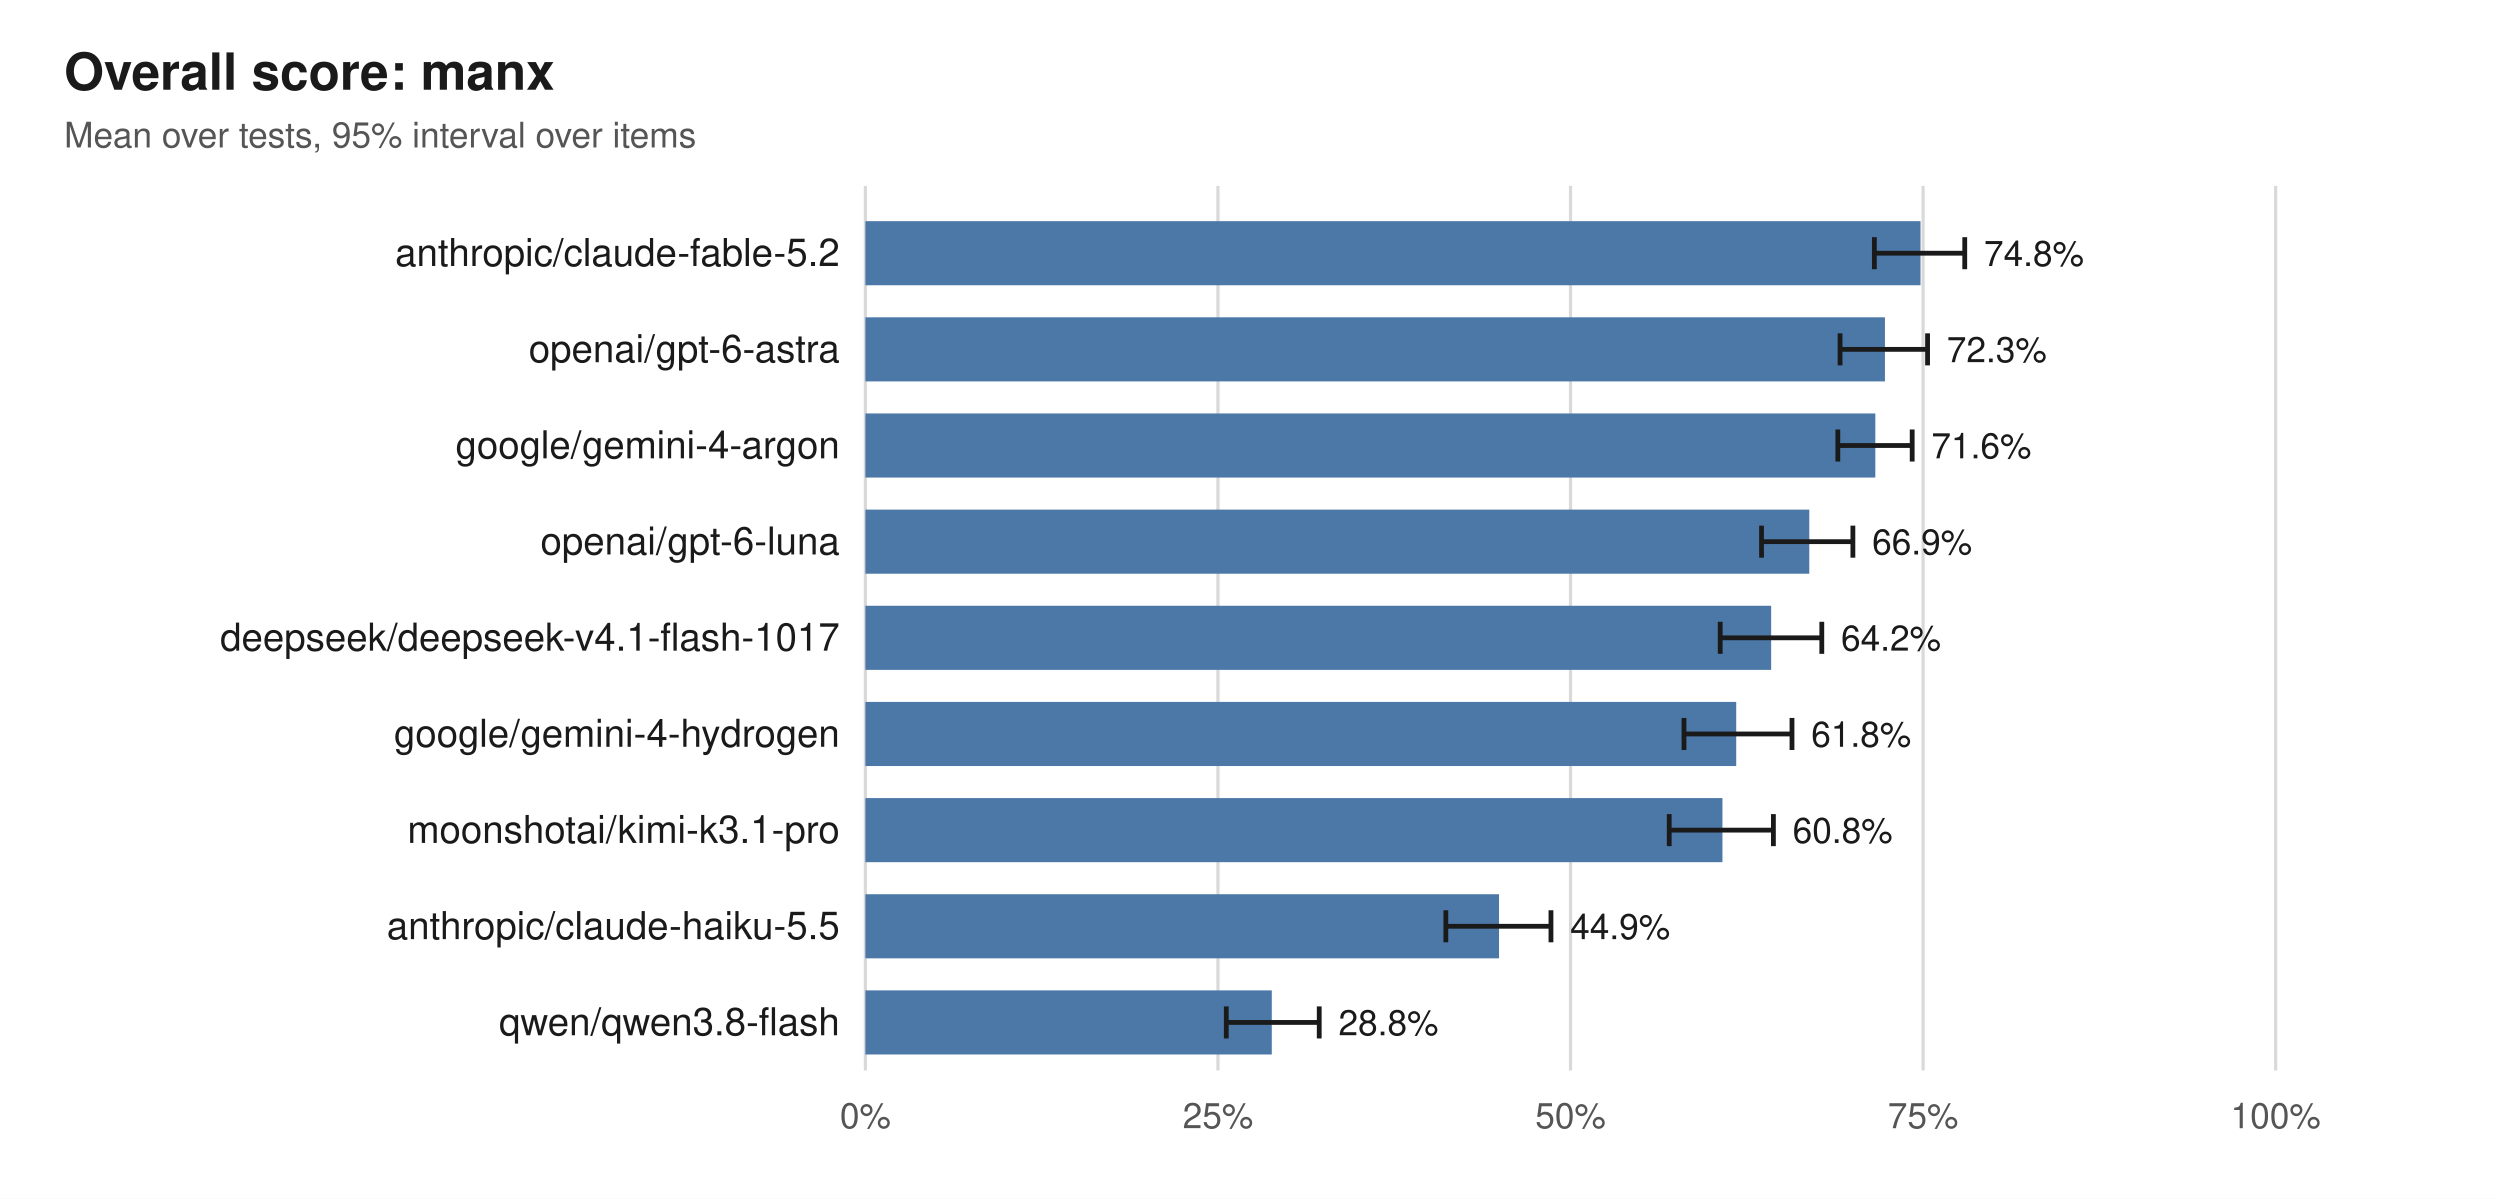
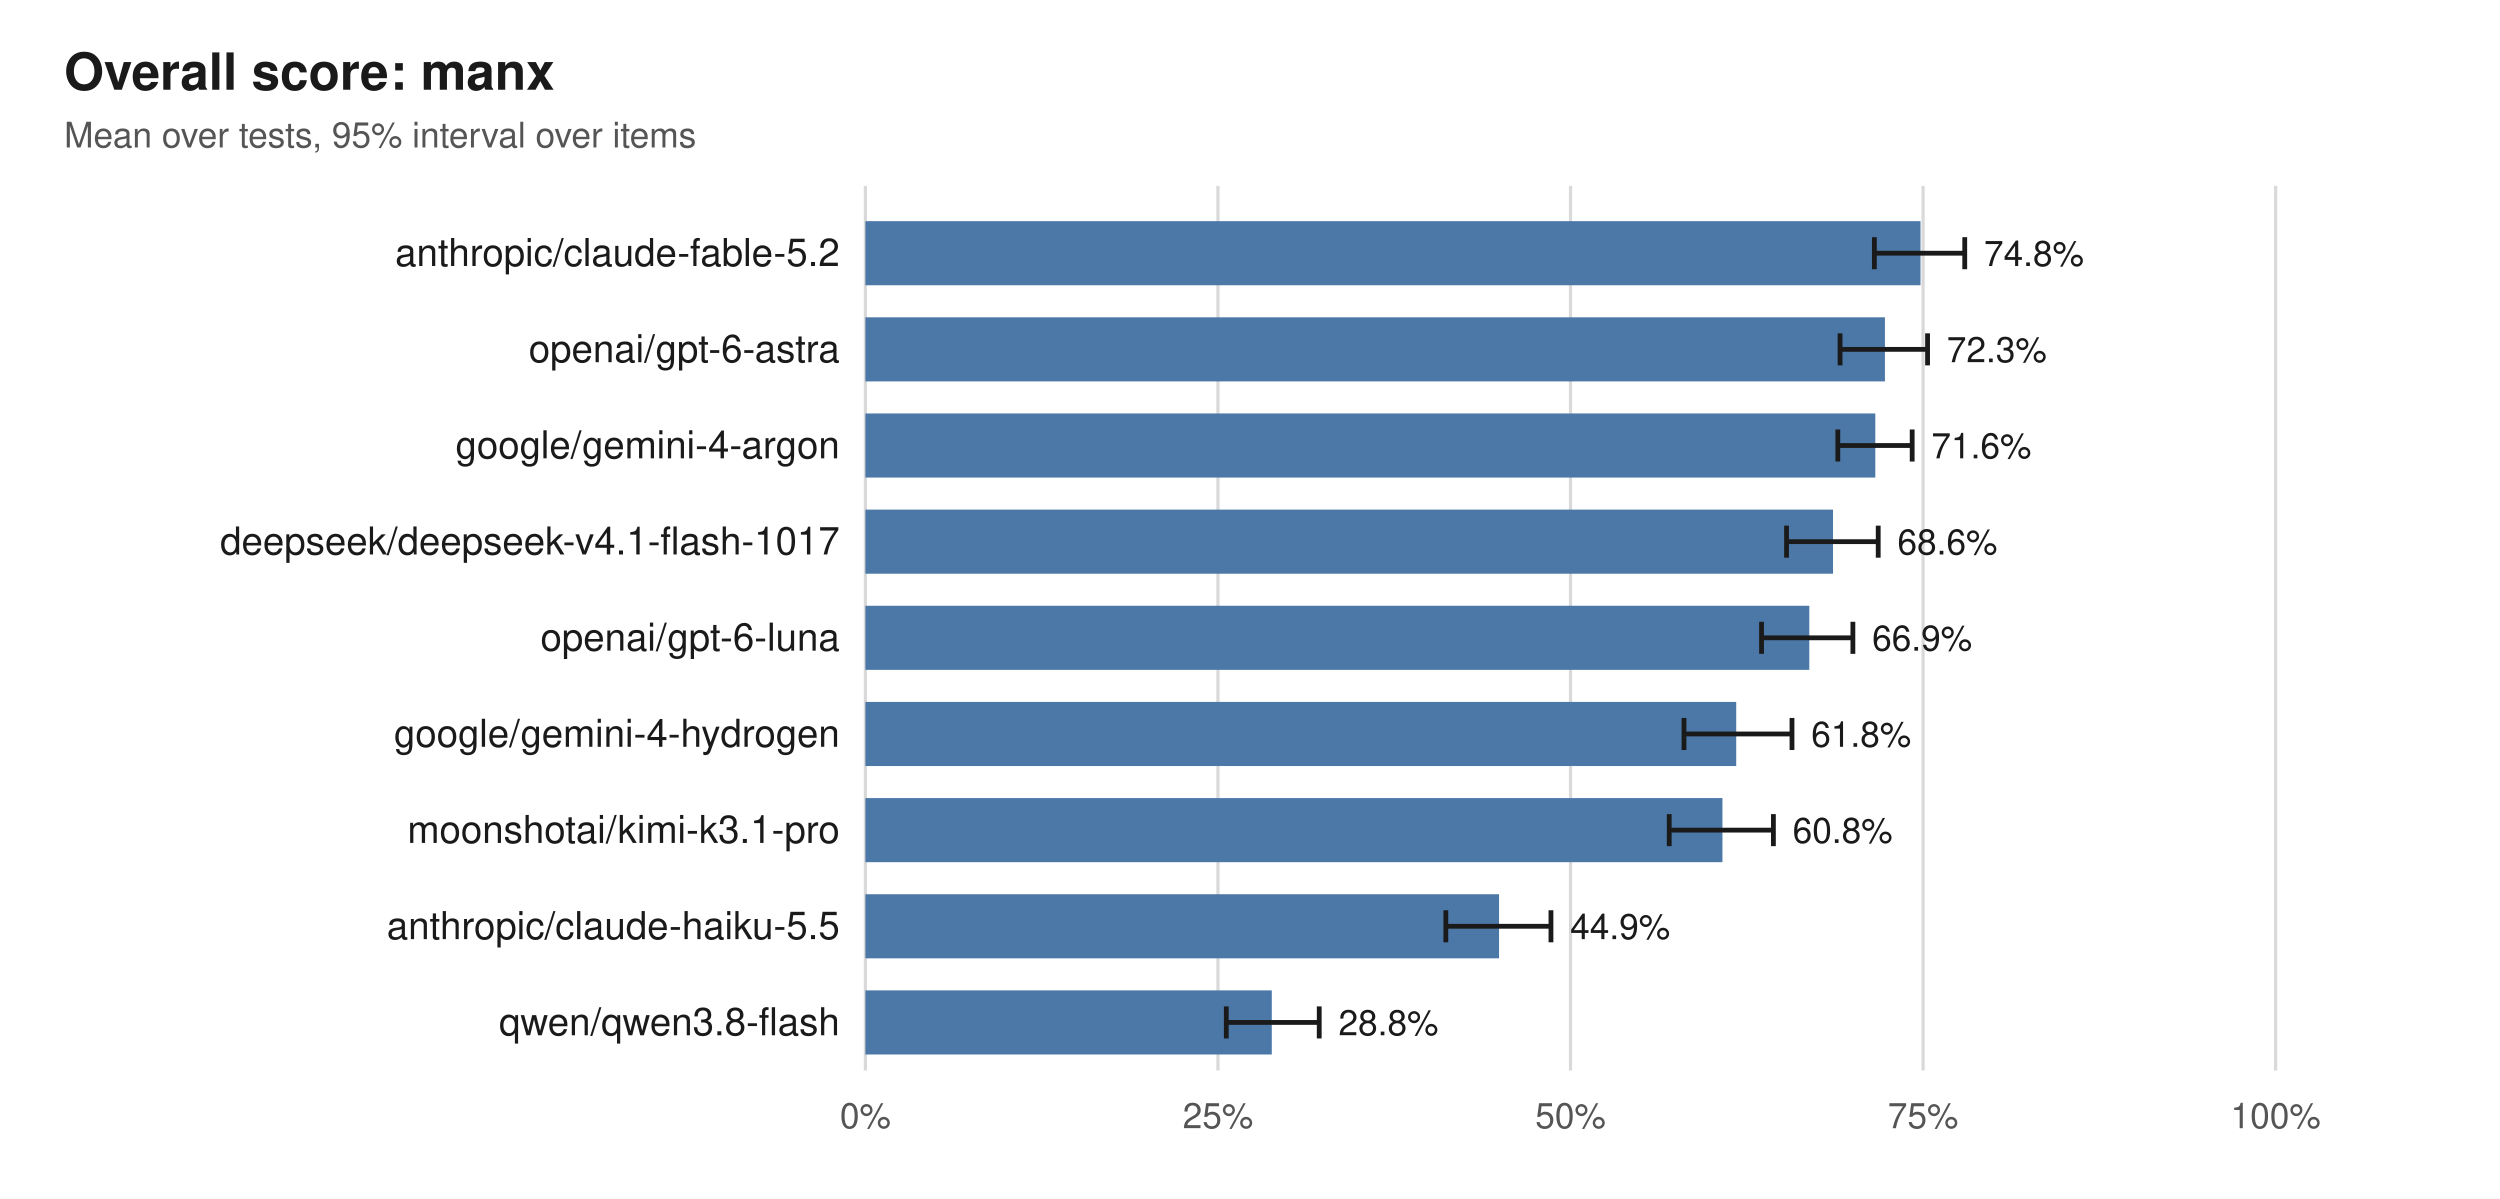
<svg xmlns="http://www.w3.org/2000/svg" width="780" height="374" viewBox="0 0 780 374" role="img">
  <rect x="0" y="0" width="780" height="374" fill="#ffffff" />
  <text x="20.0" y="28.0" font-size="16" text-anchor="start" fill="#1a1a1a" font-weight="bold" font-family="Helvetica, Arial, sans-serif">Overall score: manx</text>
  <text x="20.0" y="46.0" font-size="11" text-anchor="start" fill="#555555" font-weight="normal" font-family="Helvetica, Arial, sans-serif">Mean over tests, 95% interval over items</text>
  <line x1="270.0" y1="58" x2="270.0" y2="334" stroke="#d9d9d9" stroke-width="1" />
  <text x="270.0" y="352.0" font-size="11" text-anchor="middle" fill="#555555" font-weight="normal" font-family="Helvetica, Arial, sans-serif">0%</text>
  <line x1="380.0" y1="58" x2="380.0" y2="334" stroke="#d9d9d9" stroke-width="1" />
  <text x="380.0" y="352.0" font-size="11" text-anchor="middle" fill="#555555" font-weight="normal" font-family="Helvetica, Arial, sans-serif">25%</text>
  <line x1="490.0" y1="58" x2="490.0" y2="334" stroke="#d9d9d9" stroke-width="1" />
  <text x="490.0" y="352.0" font-size="11" text-anchor="middle" fill="#555555" font-weight="normal" font-family="Helvetica, Arial, sans-serif">50%</text>
  <line x1="600.0" y1="58" x2="600.0" y2="334" stroke="#d9d9d9" stroke-width="1" />
  <text x="600.0" y="352.0" font-size="11" text-anchor="middle" fill="#555555" font-weight="normal" font-family="Helvetica, Arial, sans-serif">75%</text>
  <line x1="710.0" y1="58" x2="710.0" y2="334" stroke="#d9d9d9" stroke-width="1" />
  <text x="710.0" y="352.0" font-size="11" text-anchor="middle" fill="#555555" font-weight="normal" font-family="Helvetica, Arial, sans-serif">100%</text>
  <text x="262.0" y="83.0" font-size="12" text-anchor="end" fill="#1a1a1a" font-weight="normal" font-family="Helvetica, Arial, sans-serif">anthropic/claude-fable-5.2</text>
  <rect x="270" y="69" width="329.2" height="20" fill="#4c78a8" />
  <line x1="584.8" y1="79.0" x2="613.0" y2="79.0" stroke="#1a1a1a" stroke-width="1.5" />
  <line x1="584.8" y1="74.0" x2="584.8" y2="84.0" stroke="#1a1a1a" stroke-width="1.5" />
  <line x1="613.0" y1="74.0" x2="613.0" y2="84.0" stroke="#1a1a1a" stroke-width="1.5" />
  <text x="619.0" y="83.0" font-size="11" text-anchor="start" fill="#1a1a1a" font-weight="normal" font-family="Helvetica, Arial, sans-serif">74.8%</text>
  <text x="262.0" y="113.0" font-size="12" text-anchor="end" fill="#1a1a1a" font-weight="normal" font-family="Helvetica, Arial, sans-serif">openai/gpt-6-astra</text>
  <rect x="270" y="99" width="318.1" height="20" fill="#4c78a8" />
  <line x1="574.1" y1="109.0" x2="601.4" y2="109.0" stroke="#1a1a1a" stroke-width="1.5" />
  <line x1="574.1" y1="104.0" x2="574.1" y2="114.0" stroke="#1a1a1a" stroke-width="1.5" />
  <line x1="601.4" y1="104.0" x2="601.4" y2="114.0" stroke="#1a1a1a" stroke-width="1.5" />
  <text x="607.4" y="113.0" font-size="11" text-anchor="start" fill="#1a1a1a" font-weight="normal" font-family="Helvetica, Arial, sans-serif">72.3%</text>
  <text x="262.0" y="143.0" font-size="12" text-anchor="end" fill="#1a1a1a" font-weight="normal" font-family="Helvetica, Arial, sans-serif">google/gemini-4-argon</text>
  <rect x="270" y="129" width="315.1" height="20" fill="#4c78a8" />
  <line x1="573.4" y1="139.0" x2="596.6" y2="139.0" stroke="#1a1a1a" stroke-width="1.5" />
  <line x1="573.4" y1="134.0" x2="573.4" y2="144.0" stroke="#1a1a1a" stroke-width="1.5" />
  <line x1="596.6" y1="134.0" x2="596.6" y2="144.0" stroke="#1a1a1a" stroke-width="1.5" />
  <text x="602.6" y="143.0" font-size="11" text-anchor="start" fill="#1a1a1a" font-weight="normal" font-family="Helvetica, Arial, sans-serif">71.6%</text>
-   <text x="262.0" y="173.0" font-size="12" text-anchor="end" fill="#1a1a1a" font-weight="normal" font-family="Helvetica, Arial, sans-serif">openai/gpt-6-luna</text>
-   <rect x="270" y="159" width="294.5" height="20" fill="#4c78a8" />
-   <line x1="549.6" y1="169.0" x2="578.1" y2="169.0" stroke="#1a1a1a" stroke-width="1.5" />
-   <line x1="549.6" y1="164.0" x2="549.6" y2="174.0" stroke="#1a1a1a" stroke-width="1.5" />
-   <line x1="578.1" y1="164.0" x2="578.1" y2="174.0" stroke="#1a1a1a" stroke-width="1.5" />
-   <text x="584.1" y="173.0" font-size="11" text-anchor="start" fill="#1a1a1a" font-weight="normal" font-family="Helvetica, Arial, sans-serif">66.9%</text>
-   <text x="262.0" y="203.0" font-size="12" text-anchor="end" fill="#1a1a1a" font-weight="normal" font-family="Helvetica, Arial, sans-serif">deepseek/deepseek-v4.1-flash-1017</text>
-   <rect x="270" y="189" width="282.6" height="20" fill="#4c78a8" />
-   <line x1="536.7" y1="199.0" x2="568.4" y2="199.0" stroke="#1a1a1a" stroke-width="1.5" />
-   <line x1="536.7" y1="194.0" x2="536.7" y2="204.0" stroke="#1a1a1a" stroke-width="1.5" />
-   <line x1="568.4" y1="194.0" x2="568.4" y2="204.0" stroke="#1a1a1a" stroke-width="1.5" />
-   <text x="574.4" y="203.0" font-size="11" text-anchor="start" fill="#1a1a1a" font-weight="normal" font-family="Helvetica, Arial, sans-serif">64.2%</text>
+   <text x="262.0" y="173.0" font-size="12" text-anchor="end" fill="#1a1a1a" font-weight="normal" font-family="Helvetica, Arial, sans-serif">deepseek/deepseek-v4.1-flash-1017</text>
+   <rect x="270" y="159" width="301.9" height="20" fill="#4c78a8" />
+   <line x1="557.4" y1="169.0" x2="586.0" y2="169.0" stroke="#1a1a1a" stroke-width="1.5" />
+   <line x1="557.4" y1="164.0" x2="557.4" y2="174.0" stroke="#1a1a1a" stroke-width="1.5" />
+   <line x1="586.0" y1="164.0" x2="586.0" y2="174.0" stroke="#1a1a1a" stroke-width="1.5" />
+   <text x="592.0" y="173.0" font-size="11" text-anchor="start" fill="#1a1a1a" font-weight="normal" font-family="Helvetica, Arial, sans-serif">68.6%</text>
+   <text x="262.0" y="203.0" font-size="12" text-anchor="end" fill="#1a1a1a" font-weight="normal" font-family="Helvetica, Arial, sans-serif">openai/gpt-6-luna</text>
+   <rect x="270" y="189" width="294.5" height="20" fill="#4c78a8" />
+   <line x1="549.6" y1="199.0" x2="578.1" y2="199.0" stroke="#1a1a1a" stroke-width="1.5" />
+   <line x1="549.6" y1="194.0" x2="549.6" y2="204.0" stroke="#1a1a1a" stroke-width="1.5" />
+   <line x1="578.1" y1="194.0" x2="578.1" y2="204.0" stroke="#1a1a1a" stroke-width="1.5" />
+   <text x="584.1" y="203.0" font-size="11" text-anchor="start" fill="#1a1a1a" font-weight="normal" font-family="Helvetica, Arial, sans-serif">66.9%</text>
  <text x="262.0" y="233.0" font-size="12" text-anchor="end" fill="#1a1a1a" font-weight="normal" font-family="Helvetica, Arial, sans-serif">google/gemini-4-hydrogen</text>
  <rect x="270" y="219" width="271.7" height="20" fill="#4c78a8" />
  <line x1="525.4" y1="229.0" x2="559.1" y2="229.0" stroke="#1a1a1a" stroke-width="1.5" />
  <line x1="525.4" y1="224.0" x2="525.4" y2="234.0" stroke="#1a1a1a" stroke-width="1.5" />
  <line x1="559.1" y1="224.0" x2="559.1" y2="234.0" stroke="#1a1a1a" stroke-width="1.5" />
  <text x="565.1" y="233.0" font-size="11" text-anchor="start" fill="#1a1a1a" font-weight="normal" font-family="Helvetica, Arial, sans-serif">61.8%</text>
  <text x="262.0" y="263.0" font-size="12" text-anchor="end" fill="#1a1a1a" font-weight="normal" font-family="Helvetica, Arial, sans-serif">moonshotai/kimi-k3.1-pro</text>
  <rect x="270" y="249" width="267.4" height="20" fill="#4c78a8" />
  <line x1="520.8" y1="259.0" x2="553.3" y2="259.0" stroke="#1a1a1a" stroke-width="1.5" />
  <line x1="520.8" y1="254.0" x2="520.8" y2="264.0" stroke="#1a1a1a" stroke-width="1.5" />
  <line x1="553.3" y1="254.0" x2="553.3" y2="264.0" stroke="#1a1a1a" stroke-width="1.5" />
  <text x="559.3" y="263.0" font-size="11" text-anchor="start" fill="#1a1a1a" font-weight="normal" font-family="Helvetica, Arial, sans-serif">60.8%</text>
  <text x="262.0" y="293.0" font-size="12" text-anchor="end" fill="#1a1a1a" font-weight="normal" font-family="Helvetica, Arial, sans-serif">anthropic/claude-haiku-5.5</text>
  <rect x="270" y="279" width="197.7" height="20" fill="#4c78a8" />
  <line x1="451.1" y1="289.0" x2="483.9" y2="289.0" stroke="#1a1a1a" stroke-width="1.5" />
  <line x1="451.1" y1="284.0" x2="451.1" y2="294.0" stroke="#1a1a1a" stroke-width="1.5" />
  <line x1="483.9" y1="284.0" x2="483.9" y2="294.0" stroke="#1a1a1a" stroke-width="1.5" />
  <text x="489.9" y="293.0" font-size="11" text-anchor="start" fill="#1a1a1a" font-weight="normal" font-family="Helvetica, Arial, sans-serif">44.9%</text>
  <text x="262.0" y="323.0" font-size="12" text-anchor="end" fill="#1a1a1a" font-weight="normal" font-family="Helvetica, Arial, sans-serif">qwen/qwen3.8-flash</text>
  <rect x="270" y="309" width="126.8" height="20" fill="#4c78a8" />
  <line x1="382.6" y1="319.0" x2="411.6" y2="319.0" stroke="#1a1a1a" stroke-width="1.5" />
  <line x1="382.6" y1="314.0" x2="382.6" y2="324.0" stroke="#1a1a1a" stroke-width="1.5" />
  <line x1="411.6" y1="314.0" x2="411.6" y2="324.0" stroke="#1a1a1a" stroke-width="1.5" />
  <text x="417.6" y="323.0" font-size="11" text-anchor="start" fill="#1a1a1a" font-weight="normal" font-family="Helvetica, Arial, sans-serif">28.8%</text>
</svg>
